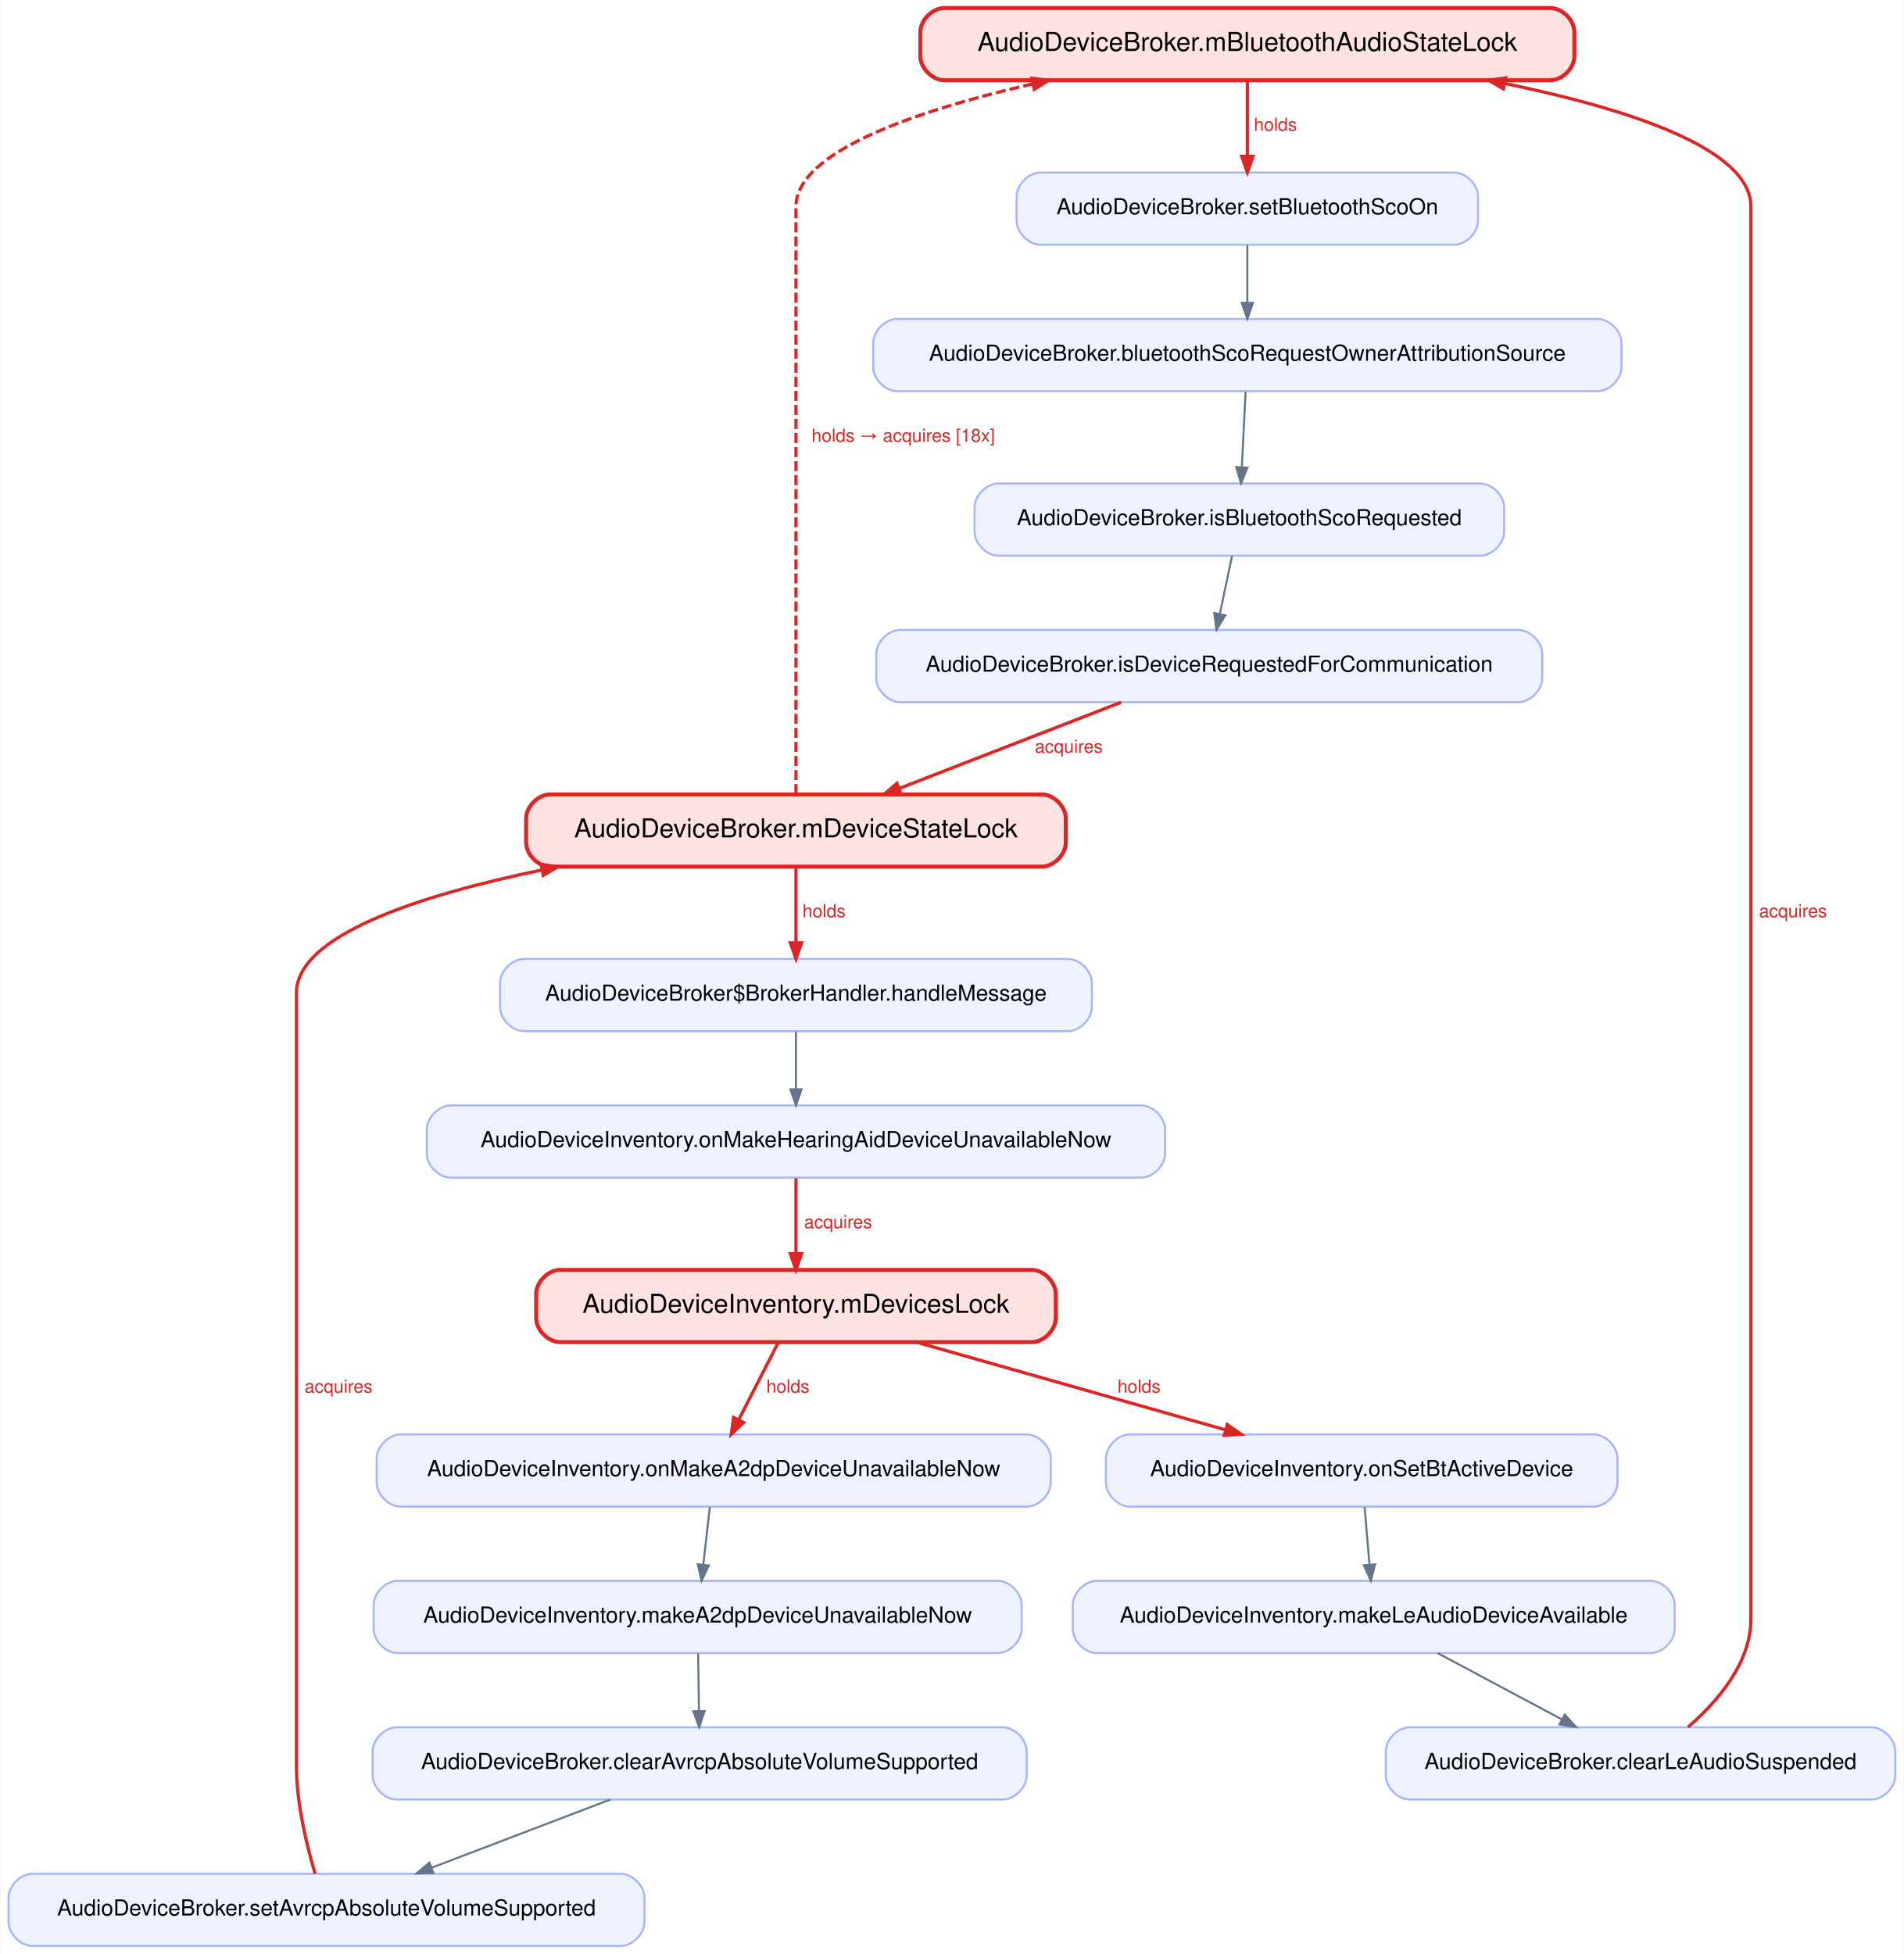
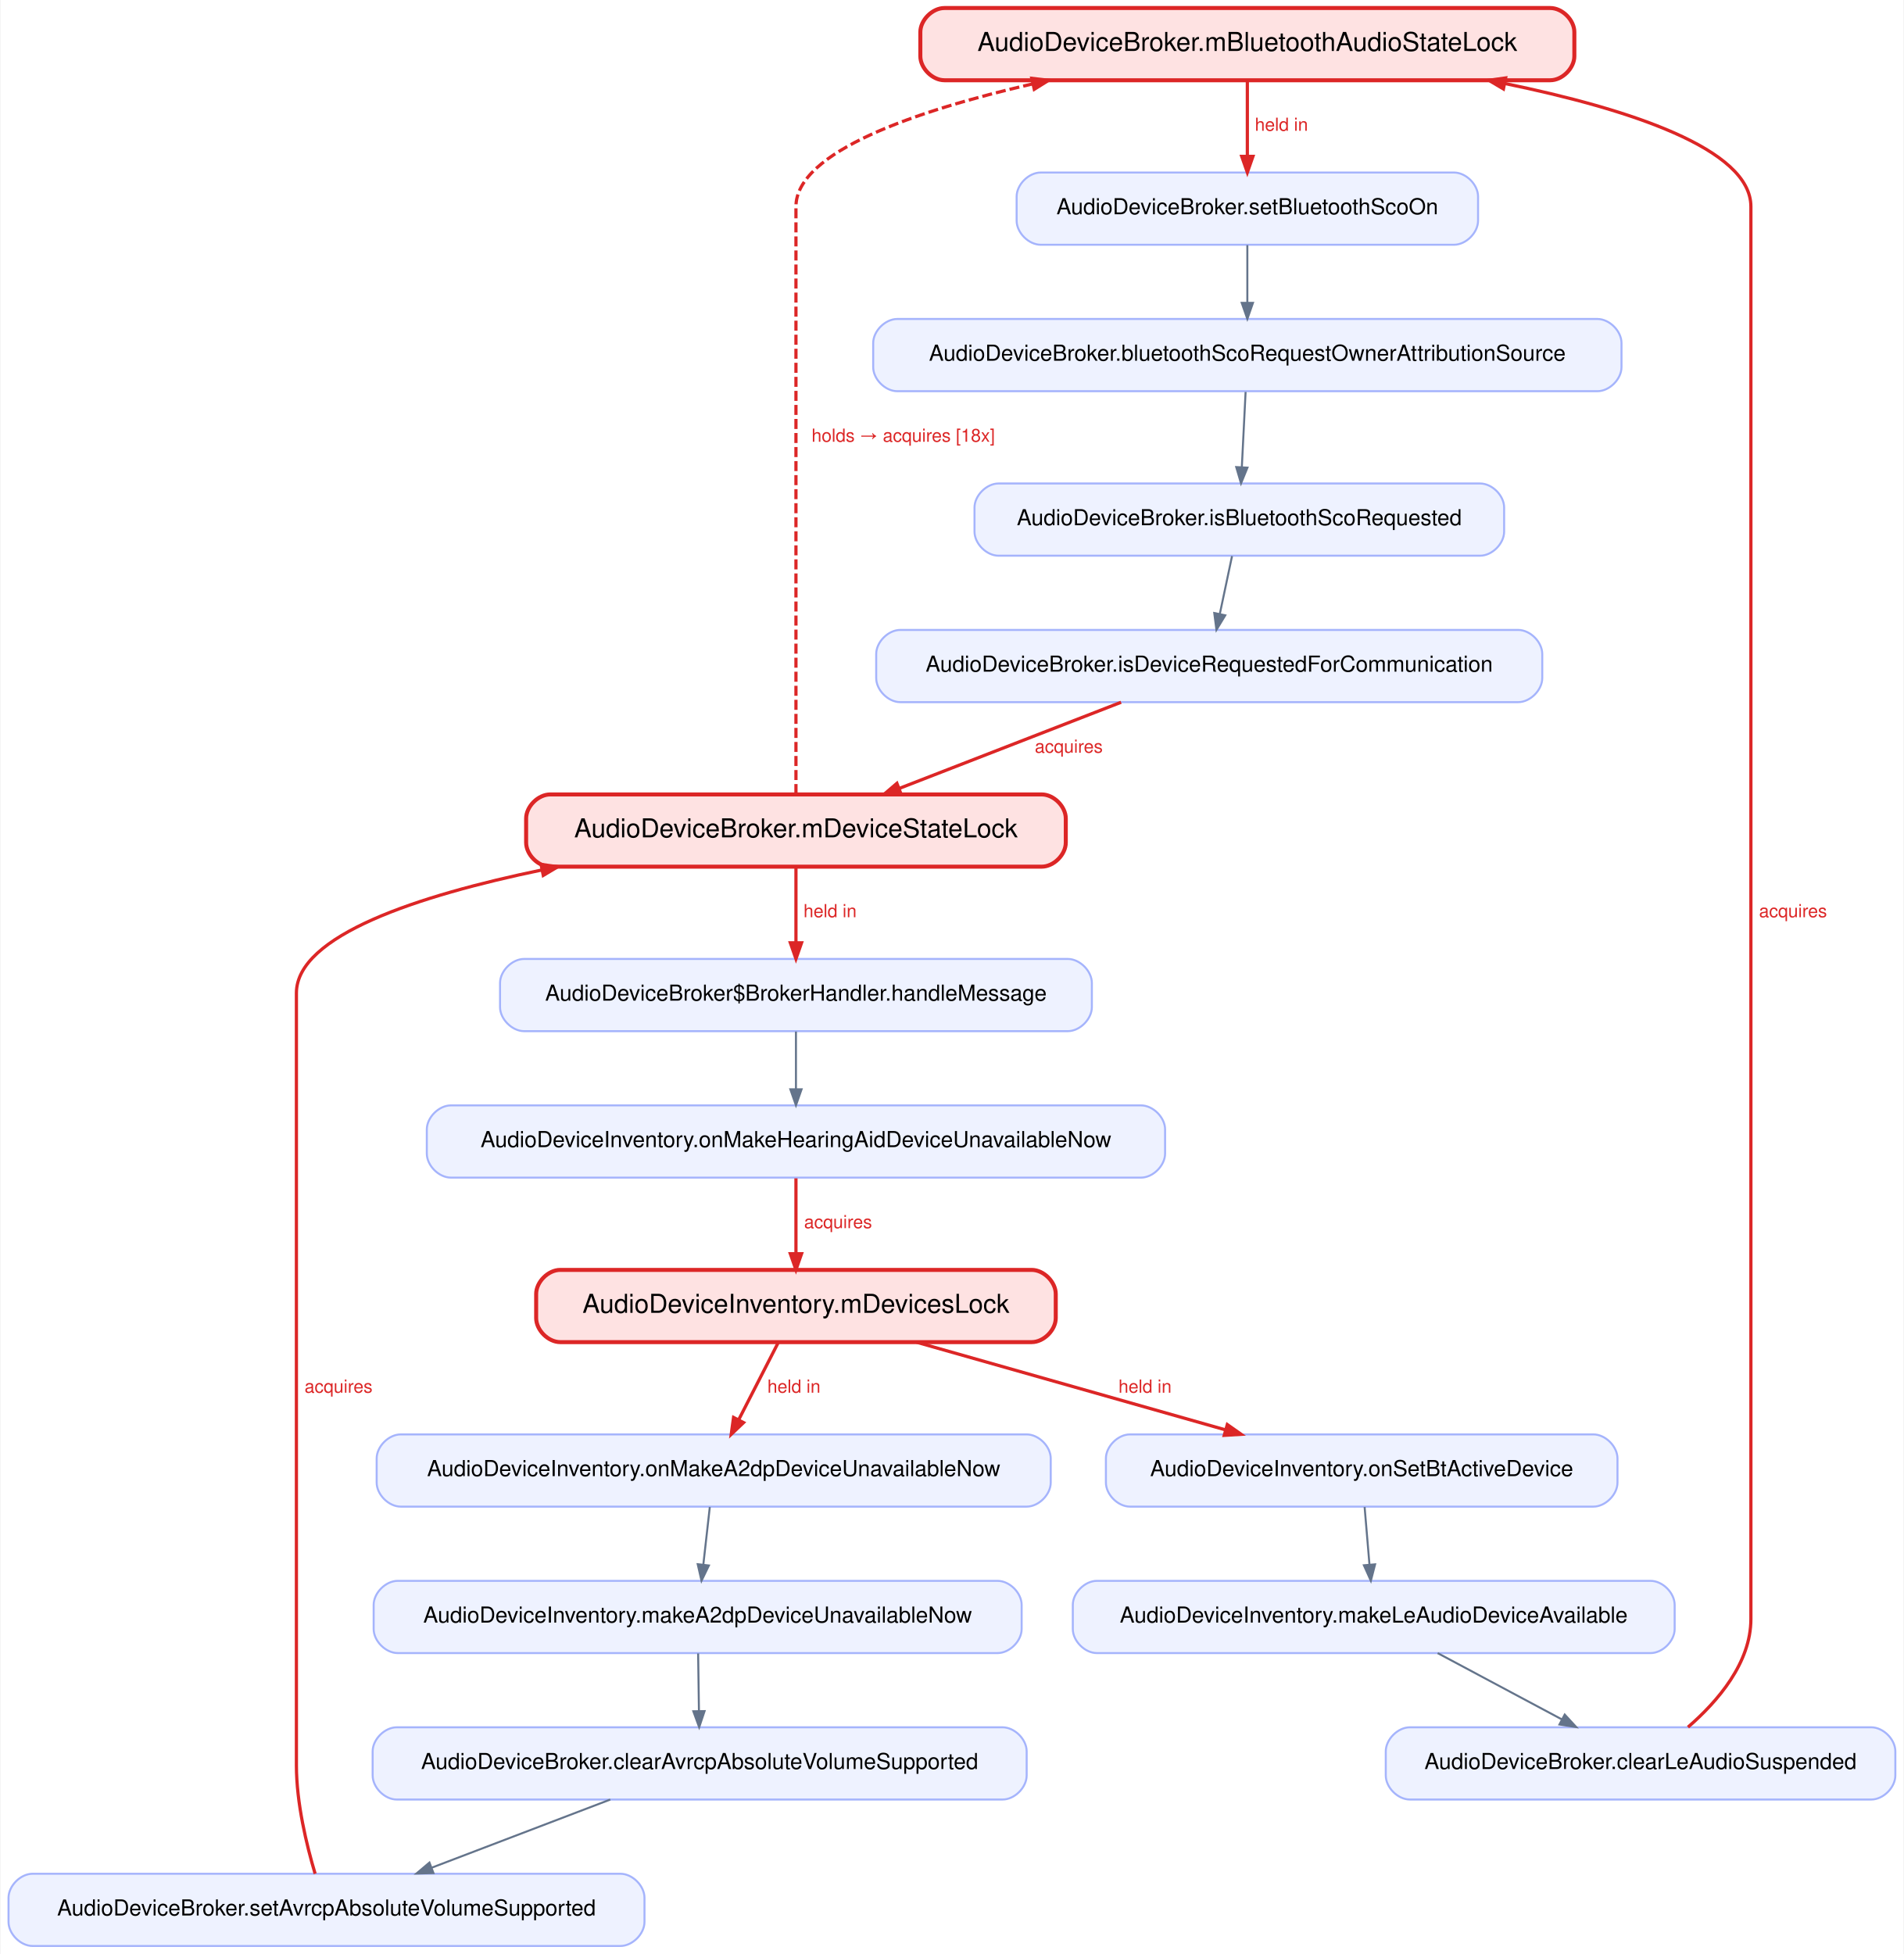
<svg xmlns="http://www.w3.org/2000/svg" width="949pt" height="974pt" viewBox="0.00 0.00 948.50 974.00">
  <g id="graph0" class="graph" transform="scale(1 1) rotate(0) translate(4 970)">
    <polygon fill="white" stroke="transparent" points="-4,4 -4,-970 944.5,-970 944.5,4 -4,4" />
    <g id="node1" class="node">
      <path fill="#fee2e2" stroke="#dc2626" stroke-width="2" d="M768.5,-966C768.5,-966 466.5,-966 466.5,-966 460.5,-966 454.5,-960 454.5,-954 454.5,-954 454.5,-942 454.5,-942 454.5,-936 460.5,-930 466.5,-930 466.5,-930 768.5,-930 768.5,-930 774.5,-930 780.5,-936 780.5,-942 780.5,-942 780.5,-954 780.5,-954 780.5,-960 774.5,-966 768.5,-966" />
      <text text-anchor="middle" x="617.5" y="-944.6" font-family="Helvetica,sans-Serif" font-size="13.00">AudioDeviceBroker.mBluetoothAudioStateLock</text>
    </g>
    <g id="node4" class="node">
      <path fill="#eef2ff" stroke="#a5b4fc" d="M720.5,-884C720.5,-884 514.5,-884 514.5,-884 508.5,-884 502.5,-878 502.5,-872 502.5,-872 502.5,-860 502.5,-860 502.5,-854 508.5,-848 514.5,-848 514.5,-848 720.5,-848 720.5,-848 726.5,-848 732.5,-854 732.5,-860 732.5,-860 732.5,-872 732.5,-872 732.5,-878 726.5,-884 720.5,-884" />
      <text text-anchor="middle" x="617.5" y="-863.2" font-family="Helvetica,sans-Serif" font-size="11.00">AudioDeviceBroker.setBluetoothScoOn</text>
    </g>
    <g id="edge1" class="edge">
      <path fill="none" stroke="#dc2626" stroke-width="1.6" d="M617.5,-929.64C617.5,-918.66 617.5,-904.29 617.5,-892.09" />
      <polygon fill="#dc2626" stroke="#dc2626" stroke-width="1.6" points="620.3,-892.05 617.5,-884.05 614.7,-892.05 620.3,-892.05" />
-       <text text-anchor="middle" x="631.5" y="-904.8" font-family="Helvetica,sans-Serif" font-size="9.00" fill="#dc2626"> holds</text>
+       <text text-anchor="middle" x="634.5" y="-904.8" font-family="Helvetica,sans-Serif" font-size="9.00" fill="#dc2626"> held in</text>
    </g>
    <g id="node2" class="node">
      <path fill="#fee2e2" stroke="#dc2626" stroke-width="2" d="M515,-574C515,-574 270,-574 270,-574 264,-574 258,-568 258,-562 258,-562 258,-550 258,-550 258,-544 264,-538 270,-538 270,-538 515,-538 515,-538 521,-538 527,-544 527,-550 527,-550 527,-562 527,-562 527,-568 521,-574 515,-574" />
      <text text-anchor="middle" x="392.5" y="-552.6" font-family="Helvetica,sans-Serif" font-size="13.00">AudioDeviceBroker.mDeviceStateLock</text>
    </g>
    <g id="edge6" class="edge">
      <path fill="none" stroke="#dc2626" stroke-width="1.6" stroke-dasharray="5,2" d="M392.5,-574.17C392.5,-590.37 392.5,-615.33 392.5,-637 392.5,-867 392.5,-867 392.5,-867 392.5,-894.37 452.36,-914.79 510.32,-928.15" />
      <polygon fill="#dc2626" stroke="#dc2626" stroke-width="1.6" points="510.06,-930.96 518.48,-929.98 511.29,-925.49 510.06,-930.96" />
      <text text-anchor="middle" x="446" y="-749.8" font-family="Helvetica,sans-Serif" font-size="9.00" fill="#dc2626"> holds → acquires [18x]</text>
    </g>
    <g id="node8" class="node">
      <path fill="#eef2ff" stroke="#a5b4fc" d="M528,-492C528,-492 257,-492 257,-492 251,-492 245,-486 245,-480 245,-480 245,-468 245,-468 245,-462 251,-456 257,-456 257,-456 528,-456 528,-456 534,-456 540,-462 540,-468 540,-468 540,-480 540,-480 540,-486 534,-492 528,-492" />
      <text text-anchor="middle" x="392.5" y="-471.2" font-family="Helvetica,sans-Serif" font-size="11.00">AudioDeviceBroker$BrokerHandler.handleMessage</text>
    </g>
    <g id="edge7" class="edge">
      <path fill="none" stroke="#dc2626" stroke-width="1.6" d="M392.5,-537.64C392.5,-526.66 392.5,-512.29 392.5,-500.09" />
      <polygon fill="#dc2626" stroke="#dc2626" stroke-width="1.6" points="395.3,-500.05 392.5,-492.05 389.7,-500.05 395.3,-500.05" />
-       <text text-anchor="middle" x="406.5" y="-512.8" font-family="Helvetica,sans-Serif" font-size="9.00" fill="#dc2626"> holds</text>
+       <text text-anchor="middle" x="409.5" y="-512.8" font-family="Helvetica,sans-Serif" font-size="9.00" fill="#dc2626"> held in</text>
    </g>
    <g id="node3" class="node">
      <path fill="#fee2e2" stroke="#dc2626" stroke-width="2" d="M510,-337C510,-337 275,-337 275,-337 269,-337 263,-331 263,-325 263,-325 263,-313 263,-313 263,-307 269,-301 275,-301 275,-301 510,-301 510,-301 516,-301 522,-307 522,-313 522,-313 522,-325 522,-325 522,-331 516,-337 510,-337" />
      <text text-anchor="middle" x="392.5" y="-315.6" font-family="Helvetica,sans-Serif" font-size="13.00">AudioDeviceInventory.mDevicesLock</text>
    </g>
    <g id="node10" class="node">
      <path fill="#eef2ff" stroke="#a5b4fc" d="M790,-255C790,-255 559,-255 559,-255 553,-255 547,-249 547,-243 547,-243 547,-231 547,-231 547,-225 553,-219 559,-219 559,-219 790,-219 790,-219 796,-219 802,-225 802,-231 802,-231 802,-243 802,-243 802,-249 796,-255 790,-255" />
      <text text-anchor="middle" x="674.5" y="-234.2" font-family="Helvetica,sans-Serif" font-size="11.00">AudioDeviceInventory.onSetBtActiveDevice</text>
    </g>
    <g id="edge10" class="edge">
      <path fill="none" stroke="#dc2626" stroke-width="1.6" d="M452.65,-300.94C497.76,-288.14 559.54,-270.61 606.46,-257.3" />
      <polygon fill="#dc2626" stroke="#dc2626" stroke-width="1.6" points="607.51,-259.91 614.44,-255.04 605.98,-254.53 607.51,-259.91" />
-       <text text-anchor="middle" x="563.5" y="-275.8" font-family="Helvetica,sans-Serif" font-size="9.00" fill="#dc2626"> holds</text>
+       <text text-anchor="middle" x="566.5" y="-275.8" font-family="Helvetica,sans-Serif" font-size="9.00" fill="#dc2626"> held in</text>
    </g>
    <g id="node13" class="node">
      <path fill="#eef2ff" stroke="#a5b4fc" d="M507.5,-255C507.5,-255 195.5,-255 195.5,-255 189.5,-255 183.5,-249 183.5,-243 183.5,-243 183.5,-231 183.5,-231 183.5,-225 189.5,-219 195.5,-219 195.5,-219 507.5,-219 507.5,-219 513.5,-219 519.5,-225 519.5,-231 519.5,-231 519.5,-243 519.5,-243 519.5,-249 513.5,-255 507.5,-255" />
      <text text-anchor="middle" x="351.5" y="-234.2" font-family="Helvetica,sans-Serif" font-size="11.00">AudioDeviceInventory.onMakeA2dpDeviceUnavailableNow</text>
    </g>
    <g id="edge14" class="edge">
      <path fill="none" stroke="#dc2626" stroke-width="1.6" d="M383.6,-300.64C377.87,-289.45 370.33,-274.74 364,-262.39" />
      <polygon fill="#dc2626" stroke="#dc2626" stroke-width="1.6" points="366.38,-260.89 360.24,-255.05 361.4,-263.45 366.38,-260.89" />
-       <text text-anchor="middle" x="388.5" y="-275.8" font-family="Helvetica,sans-Serif" font-size="9.00" fill="#dc2626"> holds</text>
+       <text text-anchor="middle" x="391.5" y="-275.8" font-family="Helvetica,sans-Serif" font-size="9.00" fill="#dc2626"> held in</text>
    </g>
    <g id="node5" class="node">
      <path fill="#eef2ff" stroke="#a5b4fc" d="M792,-811C792,-811 443,-811 443,-811 437,-811 431,-805 431,-799 431,-799 431,-787 431,-787 431,-781 437,-775 443,-775 443,-775 792,-775 792,-775 798,-775 804,-781 804,-787 804,-787 804,-799 804,-799 804,-805 798,-811 792,-811" />
      <text text-anchor="middle" x="617.5" y="-790.2" font-family="Helvetica,sans-Serif" font-size="11.00">AudioDeviceBroker.bluetoothScoRequestOwnerAttributionSource</text>
    </g>
    <g id="edge2" class="edge">
      <path fill="none" stroke="#64748b" d="M617.5,-847.81C617.5,-839.18 617.5,-828.56 617.5,-819.03" />
      <polygon fill="#64748b" stroke="#64748b" points="620.3,-819.03 617.5,-811.03 614.7,-819.03 620.3,-819.03" />
    </g>
    <g id="node6" class="node">
      <path fill="#eef2ff" stroke="#a5b4fc" d="M733.5,-729C733.5,-729 493.5,-729 493.5,-729 487.5,-729 481.5,-723 481.5,-717 481.5,-717 481.5,-705 481.5,-705 481.5,-699 487.5,-693 493.5,-693 493.5,-693 733.5,-693 733.5,-693 739.5,-693 745.5,-699 745.5,-705 745.5,-705 745.5,-717 745.5,-717 745.5,-723 739.5,-729 733.5,-729" />
      <text text-anchor="middle" x="613.5" y="-708.2" font-family="Helvetica,sans-Serif" font-size="11.00">AudioDeviceBroker.isBluetoothScoRequested</text>
    </g>
    <g id="edge3" class="edge">
      <path fill="none" stroke="#64748b" d="M616.63,-774.64C616.08,-763.66 615.36,-749.29 614.75,-737.09" />
      <polygon fill="#64748b" stroke="#64748b" points="617.55,-736.9 614.35,-729.05 611.96,-737.18 617.55,-736.9" />
    </g>
    <g id="node7" class="node">
      <path fill="#eef2ff" stroke="#a5b4fc" d="M752.5,-656C752.5,-656 444.5,-656 444.5,-656 438.5,-656 432.5,-650 432.5,-644 432.5,-644 432.5,-632 432.5,-632 432.5,-626 438.5,-620 444.5,-620 444.5,-620 752.5,-620 752.5,-620 758.5,-620 764.5,-626 764.5,-632 764.5,-632 764.5,-644 764.5,-644 764.5,-650 758.5,-656 752.5,-656" />
      <text text-anchor="middle" x="598.5" y="-635.2" font-family="Helvetica,sans-Serif" font-size="11.00">AudioDeviceBroker.isDeviceRequestedForCommunication</text>
    </g>
    <g id="edge4" class="edge">
      <path fill="none" stroke="#64748b" d="M609.87,-692.81C608.04,-684.18 605.8,-673.56 603.79,-664.03" />
      <polygon fill="#64748b" stroke="#64748b" points="606.49,-663.28 602.1,-656.03 601.01,-664.43 606.49,-663.28" />
    </g>
    <g id="edge5" class="edge">
      <path fill="none" stroke="#dc2626" stroke-width="1.6" d="M554.56,-619.94C522.15,-607.35 477.96,-590.19 443.91,-576.97" />
      <polygon fill="#dc2626" stroke="#dc2626" stroke-width="1.6" points="444.84,-574.32 436.37,-574.04 442.82,-579.54 444.84,-574.32" />
      <text text-anchor="middle" x="528.5" y="-594.8" font-family="Helvetica,sans-Serif" font-size="9.00" fill="#dc2626"> acquires</text>
    </g>
    <g id="node9" class="node">
      <path fill="#eef2ff" stroke="#a5b4fc" d="M564.5,-419C564.5,-419 220.5,-419 220.5,-419 214.5,-419 208.5,-413 208.5,-407 208.5,-407 208.5,-395 208.5,-395 208.5,-389 214.5,-383 220.5,-383 220.5,-383 564.5,-383 564.5,-383 570.5,-383 576.5,-389 576.5,-395 576.5,-395 576.5,-407 576.5,-407 576.5,-413 570.5,-419 564.5,-419" />
      <text text-anchor="middle" x="392.5" y="-398.2" font-family="Helvetica,sans-Serif" font-size="11.00">AudioDeviceInventory.onMakeHearingAidDeviceUnavailableNow</text>
    </g>
    <g id="edge8" class="edge">
      <path fill="none" stroke="#64748b" d="M392.5,-455.81C392.5,-447.18 392.5,-436.56 392.5,-427.03" />
      <polygon fill="#64748b" stroke="#64748b" points="395.3,-427.03 392.5,-419.03 389.7,-427.03 395.3,-427.03" />
    </g>
    <g id="edge9" class="edge">
      <path fill="none" stroke="#dc2626" stroke-width="1.6" d="M392.5,-382.64C392.5,-371.66 392.5,-357.29 392.5,-345.09" />
      <polygon fill="#dc2626" stroke="#dc2626" stroke-width="1.6" points="395.3,-345.05 392.5,-337.05 389.7,-345.05 395.3,-345.05" />
      <text text-anchor="middle" x="413.5" y="-357.8" font-family="Helvetica,sans-Serif" font-size="9.00" fill="#dc2626"> acquires</text>
    </g>
    <g id="node11" class="node">
      <path fill="#eef2ff" stroke="#a5b4fc" d="M818.5,-182C818.5,-182 542.5,-182 542.5,-182 536.5,-182 530.5,-176 530.5,-170 530.5,-170 530.5,-158 530.5,-158 530.5,-152 536.5,-146 542.5,-146 542.5,-146 818.5,-146 818.5,-146 824.5,-146 830.5,-152 830.5,-158 830.5,-158 830.5,-170 830.5,-170 830.5,-176 824.5,-182 818.5,-182" />
      <text text-anchor="middle" x="680.5" y="-161.2" font-family="Helvetica,sans-Serif" font-size="11.00">AudioDeviceInventory.makeLeAudioDeviceAvailable</text>
    </g>
    <g id="edge11" class="edge">
      <path fill="none" stroke="#64748b" d="M675.95,-218.81C676.68,-210.18 677.58,-199.56 678.38,-190.03" />
      <polygon fill="#64748b" stroke="#64748b" points="681.18,-190.24 679.06,-182.03 675.6,-189.76 681.18,-190.24" />
    </g>
    <g id="node12" class="node">
      <path fill="#eef2ff" stroke="#a5b4fc" d="M928.5,-109C928.5,-109 698.5,-109 698.5,-109 692.5,-109 686.5,-103 686.5,-97 686.5,-97 686.5,-85 686.5,-85 686.5,-79 692.5,-73 698.5,-73 698.5,-73 928.5,-73 928.5,-73 934.5,-73 940.5,-79 940.5,-85 940.5,-85 940.5,-97 940.5,-97 940.5,-103 934.5,-109 928.5,-109" />
      <text text-anchor="middle" x="813.5" y="-88.2" font-family="Helvetica,sans-Serif" font-size="11.00">AudioDeviceBroker.clearLeAudioSuspended</text>
    </g>
    <g id="edge12" class="edge">
      <path fill="none" stroke="#64748b" d="M712.36,-145.99C730.97,-136.06 754.62,-123.43 774.36,-112.89" />
      <polygon fill="#64748b" stroke="#64748b" points="775.7,-115.35 781.44,-109.11 773.07,-110.41 775.7,-115.35" />
    </g>
    <g id="edge13" class="edge">
      <path fill="none" stroke="#dc2626" stroke-width="1.6" d="M837.14,-109.08C852.05,-121.98 868.5,-141.17 868.5,-163 868.5,-867 868.5,-867 868.5,-867 868.5,-895.84 807.59,-915.68 745.78,-928.39" />
      <polygon fill="#dc2626" stroke="#dc2626" stroke-width="1.6" points="745.15,-925.66 737.85,-929.98 746.25,-931.15 745.15,-925.66" />
      <text text-anchor="middle" x="889.5" y="-512.8" font-family="Helvetica,sans-Serif" font-size="9.00" fill="#dc2626"> acquires</text>
    </g>
    <g id="node14" class="node">
      <path fill="#eef2ff" stroke="#a5b4fc" d="M493,-182C493,-182 194,-182 194,-182 188,-182 182,-176 182,-170 182,-170 182,-158 182,-158 182,-152 188,-146 194,-146 194,-146 493,-146 493,-146 499,-146 505,-152 505,-158 505,-158 505,-170 505,-170 505,-176 499,-182 493,-182" />
      <text text-anchor="middle" x="343.5" y="-161.2" font-family="Helvetica,sans-Serif" font-size="11.00">AudioDeviceInventory.makeA2dpDeviceUnavailableNow</text>
    </g>
    <g id="edge15" class="edge">
      <path fill="none" stroke="#64748b" d="M349.56,-218.81C348.59,-210.18 347.39,-199.56 346.32,-190.03" />
      <polygon fill="#64748b" stroke="#64748b" points="349.1,-189.66 345.42,-182.03 343.53,-190.29 349.1,-189.66" />
    </g>
    <g id="node15" class="node">
      <path fill="#eef2ff" stroke="#a5b4fc" d="M495.5,-109C495.5,-109 193.5,-109 193.5,-109 187.5,-109 181.5,-103 181.5,-97 181.5,-97 181.5,-85 181.5,-85 181.5,-79 187.5,-73 193.5,-73 193.5,-73 495.5,-73 495.5,-73 501.5,-73 507.5,-79 507.5,-85 507.5,-85 507.5,-97 507.5,-97 507.5,-103 501.5,-109 495.5,-109" />
      <text text-anchor="middle" x="344.5" y="-88.2" font-family="Helvetica,sans-Serif" font-size="11.00">AudioDeviceBroker.clearAvrcpAbsoluteVolumeSupported</text>
    </g>
    <g id="edge16" class="edge">
      <path fill="none" stroke="#64748b" d="M343.74,-145.81C343.86,-137.18 344.01,-126.56 344.15,-117.03" />
      <polygon fill="#64748b" stroke="#64748b" points="346.95,-117.07 344.26,-109.03 341.35,-116.99 346.95,-117.07" />
    </g>
    <g id="node16" class="node">
      <path fill="#eef2ff" stroke="#a5b4fc" d="M305,-36C305,-36 12,-36 12,-36 6,-36 0,-30 0,-24 0,-24 0,-12 0,-12 0,-6 6,0 12,0 12,0 305,0 305,0 311,0 317,-6 317,-12 317,-12 317,-24 317,-24 317,-30 311,-36 305,-36" />
      <text text-anchor="middle" x="158.5" y="-15.2" font-family="Helvetica,sans-Serif" font-size="11.00">AudioDeviceBroker.setAvrcpAbsoluteVolumeSupported</text>
    </g>
    <g id="edge17" class="edge">
      <path fill="none" stroke="#64748b" d="M299.95,-72.99C273.23,-62.79 239.1,-49.77 211.07,-39.07" />
      <polygon fill="#64748b" stroke="#64748b" points="211.81,-36.35 203.33,-36.11 209.81,-41.58 211.81,-36.35" />
    </g>
    <g id="edge18" class="edge">
      <path fill="none" stroke="#dc2626" stroke-width="1.6" d="M152.83,-36C148.58,-50.26 143.5,-71.23 143.5,-90 143.5,-475 143.5,-475 143.5,-475 143.5,-503.74 204.38,-523.62 265.94,-536.37" />
      <polygon fill="#dc2626" stroke="#dc2626" stroke-width="1.6" points="265.44,-539.13 273.83,-537.97 266.55,-533.64 265.44,-539.13" />
      <text text-anchor="middle" x="164.5" y="-275.8" font-family="Helvetica,sans-Serif" font-size="9.00" fill="#dc2626"> acquires</text>
    </g>
  </g>
</svg>
